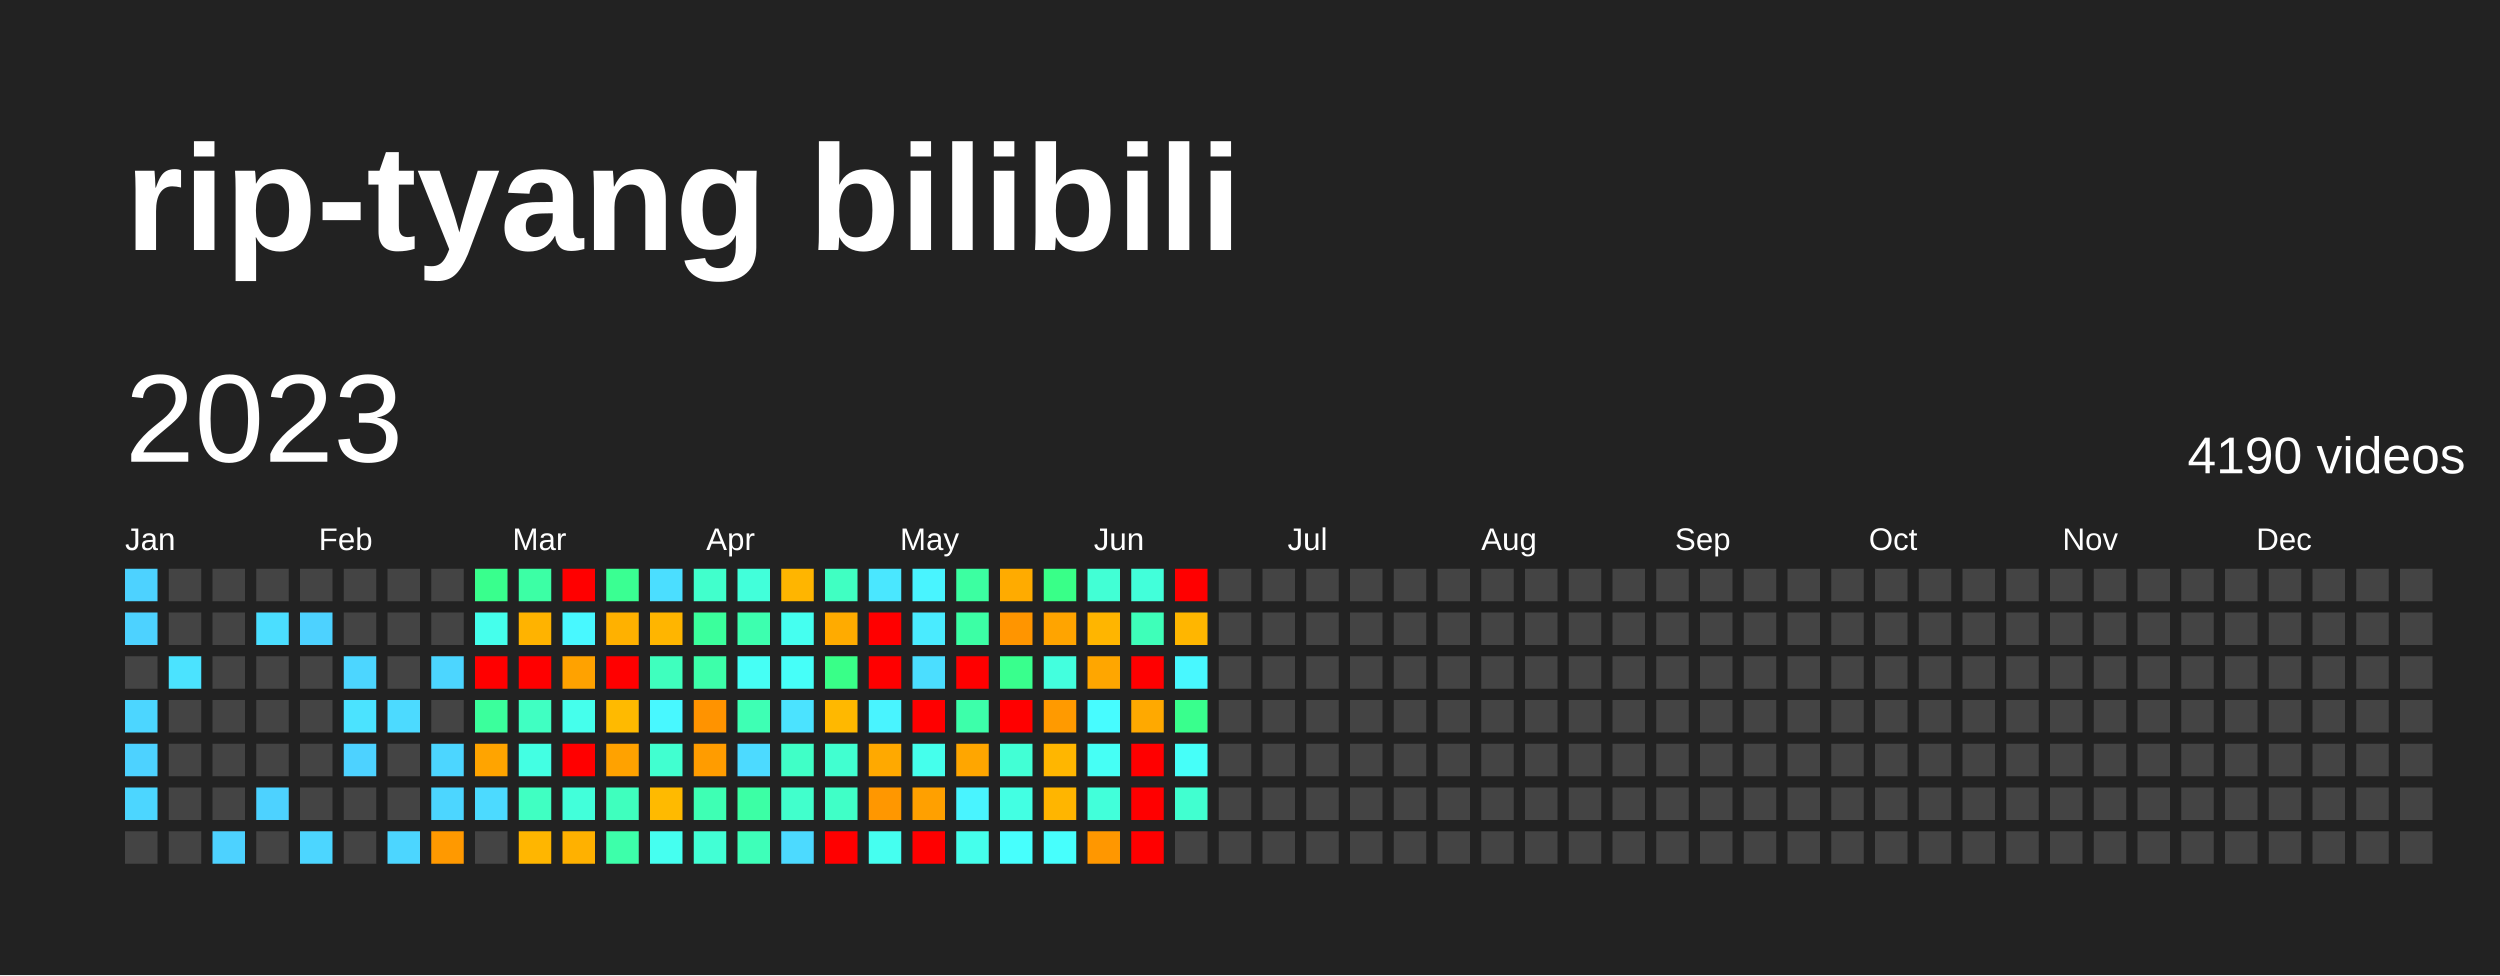
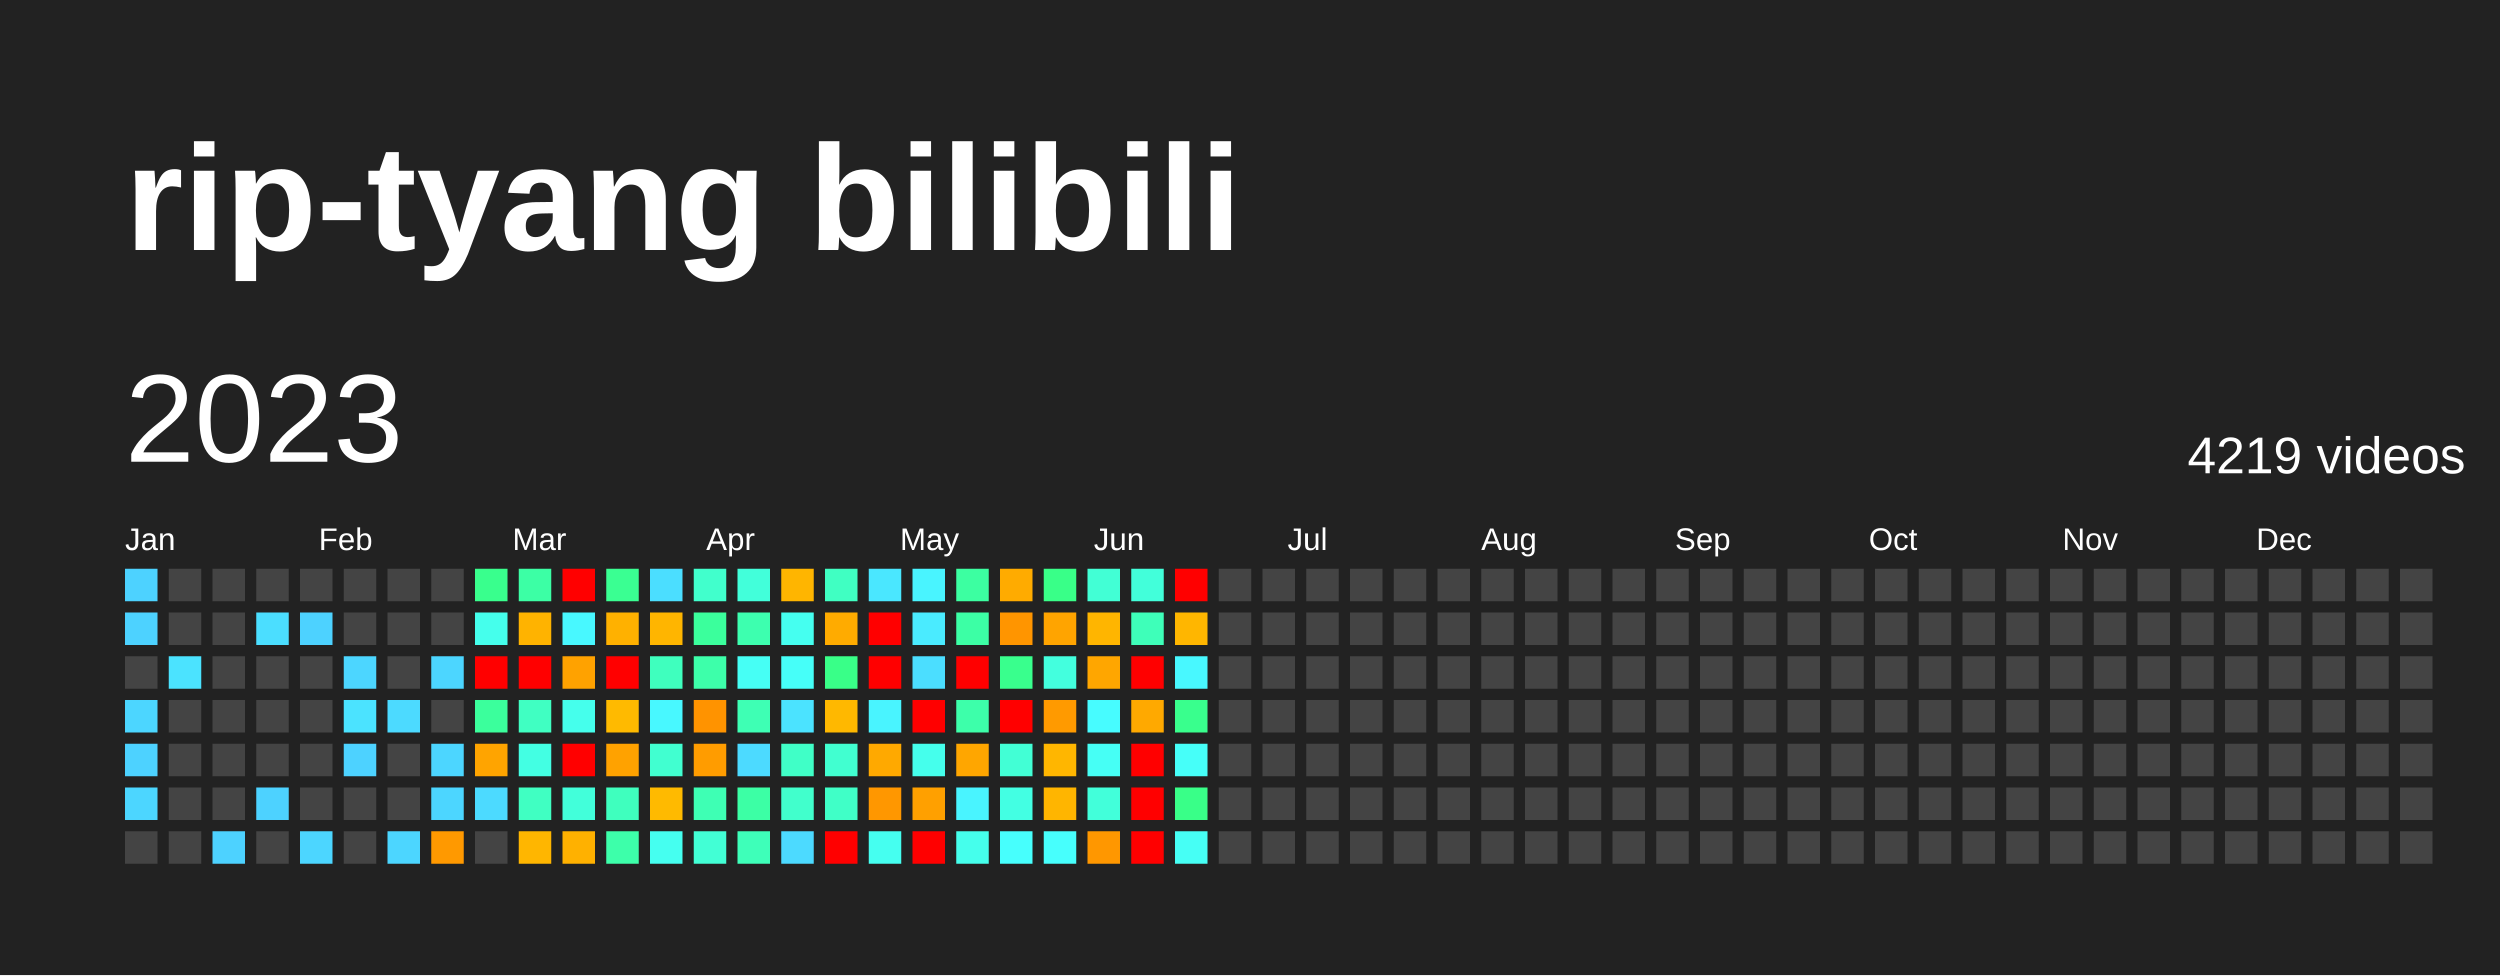
<svg xmlns="http://www.w3.org/2000/svg" baseProfile="full" height="78mm" version="1.1" viewBox="0,0,200,78" width="200mm">
  <defs />
  <rect fill="#222222" height="78" width="200" x="0" y="0" />
  <text fill="#FFFFFF" style="font-size:12px; font-family:Arial; font-weight:bold;" x="10" y="20">rip-tyang bilibili</text>
  <text dominant-baseline="hanging" fill="#FFFFFF" style="font-size:10.0px; font-family:Arial;" x="10" y="30">2023</text>
-   <text dominant-baseline="hanging" fill="#FFFFFF" style="font-size:4.125px; font-family:Arial;" x="175" y="35">4190 videos</text>
+   <text dominant-baseline="hanging" fill="#FFFFFF" style="font-size:4.125px; font-family:Arial;" x="175" y="35">4219 videos</text>
  <text fill="#FFFFFF" style="font-size:2.5px; font-family:Arial" x="10.0" y="44">Jan</text>
  <text fill="#FFFFFF" style="font-size:2.5px; font-family:Arial" x="25.5" y="44">Feb</text>
  <text fill="#FFFFFF" style="font-size:2.5px; font-family:Arial" x="41.0" y="44">Mar</text>
  <text fill="#FFFFFF" style="font-size:2.5px; font-family:Arial" x="56.5" y="44">Apr</text>
  <text fill="#FFFFFF" style="font-size:2.5px; font-family:Arial" x="72.0" y="44">May</text>
  <text fill="#FFFFFF" style="font-size:2.5px; font-family:Arial" x="87.5" y="44">Jun</text>
  <text fill="#FFFFFF" style="font-size:2.5px; font-family:Arial" x="103.0" y="44">Jul</text>
  <text fill="#FFFFFF" style="font-size:2.5px; font-family:Arial" x="118.5" y="44">Aug</text>
  <text fill="#FFFFFF" style="font-size:2.5px; font-family:Arial" x="134.0" y="44">Sep</text>
  <text fill="#FFFFFF" style="font-size:2.5px; font-family:Arial" x="149.5" y="44">Oct</text>
  <text fill="#FFFFFF" style="font-size:2.5px; font-family:Arial" x="165.0" y="44">Nov</text>
  <text fill="#FFFFFF" style="font-size:2.5px; font-family:Arial" x="180.5" y="44">Dec</text>
  <rect fill="#4dd2ff" height="2.6" width="2.6" x="10.0" y="45.5" />
  <rect fill="#4dd2ff" height="2.6" width="2.6" x="10.0" y="49.0" />
  <rect fill="#444444" height="2.6" width="2.6" x="10.0" y="52.5" />
  <rect fill="#4cd6ff" height="2.6" width="2.6" x="10.0" y="56.0" />
  <rect fill="#4dd2ff" height="2.6" width="2.6" x="10.0" y="59.5" />
  <rect fill="#4cd6ff" height="2.6" width="2.6" x="10.0" y="63.0" />
  <rect fill="#444444" height="2.6" width="2.6" x="10.0" y="66.5" />
  <rect fill="#444444" height="2.6" width="2.6" x="13.5" y="45.5" />
  <rect fill="#444444" height="2.6" width="2.6" x="13.5" y="49.0" />
  <rect fill="#4be3ff" height="2.6" width="2.6" x="13.5" y="52.5" />
  <rect fill="#444444" height="2.6" width="2.6" x="13.5" y="56.0" />
  <rect fill="#444444" height="2.6" width="2.6" x="13.5" y="59.5" />
  <rect fill="#444444" height="2.6" width="2.6" x="13.5" y="63.0" />
  <rect fill="#444444" height="2.6" width="2.6" x="13.5" y="66.5" />
  <rect fill="#444444" height="2.6" width="2.6" x="17.0" y="45.5" />
  <rect fill="#444444" height="2.6" width="2.6" x="17.0" y="49.0" />
  <rect fill="#444444" height="2.6" width="2.6" x="17.0" y="52.5" />
  <rect fill="#444444" height="2.6" width="2.6" x="17.0" y="56.0" />
  <rect fill="#444444" height="2.6" width="2.6" x="17.0" y="59.5" />
  <rect fill="#444444" height="2.6" width="2.6" x="17.0" y="63.0" />
  <rect fill="#4dd2ff" height="2.6" width="2.6" x="17.0" y="66.5" />
  <rect fill="#444444" height="2.6" width="2.6" x="20.5" y="45.5" />
  <rect fill="#4bdeff" height="2.6" width="2.6" x="20.5" y="49.0" />
  <rect fill="#444444" height="2.6" width="2.6" x="20.5" y="52.5" />
  <rect fill="#444444" height="2.6" width="2.6" x="20.5" y="56.0" />
  <rect fill="#444444" height="2.6" width="2.6" x="20.5" y="59.5" />
  <rect fill="#4dd2ff" height="2.6" width="2.6" x="20.5" y="63.0" />
  <rect fill="#444444" height="2.6" width="2.6" x="20.5" y="66.5" />
  <rect fill="#444444" height="2.6" width="2.6" x="24.0" y="45.5" />
  <rect fill="#4dd2ff" height="2.6" width="2.6" x="24.0" y="49.0" />
  <rect fill="#444444" height="2.6" width="2.6" x="24.0" y="52.5" />
  <rect fill="#444444" height="2.6" width="2.6" x="24.0" y="56.0" />
  <rect fill="#444444" height="2.6" width="2.6" x="24.0" y="59.5" />
  <rect fill="#444444" height="2.6" width="2.6" x="24.0" y="63.0" />
  <rect fill="#4cd6ff" height="2.6" width="2.6" x="24.0" y="66.5" />
  <rect fill="#444444" height="2.6" width="2.6" x="27.5" y="45.5" />
  <rect fill="#444444" height="2.6" width="2.6" x="27.5" y="49.0" />
  <rect fill="#4cd6ff" height="2.6" width="2.6" x="27.5" y="52.5" />
  <rect fill="#4be3ff" height="2.6" width="2.6" x="27.5" y="56.0" />
  <rect fill="#4dd2ff" height="2.6" width="2.6" x="27.5" y="59.5" />
  <rect fill="#444444" height="2.6" width="2.6" x="27.5" y="63.0" />
  <rect fill="#444444" height="2.6" width="2.6" x="27.5" y="66.5" />
  <rect fill="#444444" height="2.6" width="2.6" x="31.0" y="45.5" />
  <rect fill="#444444" height="2.6" width="2.6" x="31.0" y="49.0" />
  <rect fill="#444444" height="2.6" width="2.6" x="31.0" y="52.5" />
  <rect fill="#4cdaff" height="2.6" width="2.6" x="31.0" y="56.0" />
  <rect fill="#444444" height="2.6" width="2.6" x="31.0" y="59.5" />
  <rect fill="#444444" height="2.6" width="2.6" x="31.0" y="63.0" />
  <rect fill="#4cd6ff" height="2.6" width="2.6" x="31.0" y="66.5" />
  <rect fill="#444444" height="2.6" width="2.6" x="34.5" y="45.5" />
  <rect fill="#444444" height="2.6" width="2.6" x="34.5" y="49.0" />
  <rect fill="#4cd6ff" height="2.6" width="2.6" x="34.5" y="52.5" />
  <rect fill="#444444" height="2.6" width="2.6" x="34.5" y="56.0" />
  <rect fill="#4cd6ff" height="2.6" width="2.6" x="34.5" y="59.5" />
  <rect fill="#4cd6ff" height="2.6" width="2.6" x="34.5" y="63.0" />
  <rect fill="#ff9900" height="2.6" width="2.6" x="34.5" y="66.5" />
  <rect fill="#39ff8d" height="2.6" width="2.6" x="38.0" y="45.5" />
  <rect fill="#45ffec" height="2.6" width="2.6" x="38.0" y="49.0" />
  <rect fill="red" height="2.6" width="2.6" x="38.0" y="52.5" />
  <rect fill="#3bff9c" height="2.6" width="2.6" x="38.0" y="56.0" />
  <rect fill="#ffa400" height="2.6" width="2.6" x="38.0" y="59.5" />
  <rect fill="#4cdaff" height="2.6" width="2.6" x="38.0" y="63.0" />
  <rect fill="#444444" height="2.6" width="2.6" x="38.0" y="66.5" />
  <rect fill="#3cffa5" height="2.6" width="2.6" x="41.5" y="45.5" />
  <rect fill="#ffb300" height="2.6" width="2.6" x="41.5" y="49.0" />
  <rect fill="red" height="2.6" width="2.6" x="41.5" y="52.5" />
  <rect fill="#40ffc2" height="2.6" width="2.6" x="41.5" y="56.0" />
  <rect fill="#43ffe3" height="2.6" width="2.6" x="41.5" y="59.5" />
  <rect fill="#40ffc2" height="2.6" width="2.6" x="41.5" y="63.0" />
  <rect fill="#ffb600" height="2.6" width="2.6" x="41.5" y="66.5" />
  <rect fill="red" height="2.6" width="2.6" x="45.0" y="45.5" />
  <rect fill="#48f8ff" height="2.6" width="2.6" x="45.0" y="49.0" />
  <rect fill="#ffa200" height="2.6" width="2.6" x="45.0" y="52.5" />
  <rect fill="#45ffec" height="2.6" width="2.6" x="45.0" y="56.0" />
  <rect fill="red" height="2.6" width="2.6" x="45.0" y="59.5" />
  <rect fill="#42ffda" height="2.6" width="2.6" x="45.0" y="63.0" />
  <rect fill="#ffb100" height="2.6" width="2.6" x="45.0" y="66.5" />
  <rect fill="#3aff92" height="2.6" width="2.6" x="48.5" y="45.5" />
  <rect fill="#ffb100" height="2.6" width="2.6" x="48.5" y="49.0" />
  <rect fill="red" height="2.6" width="2.6" x="48.5" y="52.5" />
  <rect fill="#ffba00" height="2.6" width="2.6" x="48.5" y="56.0" />
  <rect fill="#ffa200" height="2.6" width="2.6" x="48.5" y="59.5" />
  <rect fill="#3fffbe" height="2.6" width="2.6" x="48.5" y="63.0" />
  <rect fill="#3dffaa" height="2.6" width="2.6" x="48.5" y="66.5" />
  <rect fill="#4bdeff" height="2.6" width="2.6" x="52.0" y="45.5" />
  <rect fill="#ffb500" height="2.6" width="2.6" x="52.0" y="49.0" />
  <rect fill="#3fffbe" height="2.6" width="2.6" x="52.0" y="52.5" />
  <rect fill="#48f8ff" height="2.6" width="2.6" x="52.0" y="56.0" />
  <rect fill="#41ffd0" height="2.6" width="2.6" x="52.0" y="59.5" />
  <rect fill="#ffba00" height="2.6" width="2.6" x="52.0" y="63.0" />
  <rect fill="#45fff0" height="2.6" width="2.6" x="52.0" y="66.5" />
  <rect fill="#41ffcc" height="2.6" width="2.6" x="55.5" y="45.5" />
  <rect fill="#3bff9c" height="2.6" width="2.6" x="55.5" y="49.0" />
  <rect fill="#3dffaa" height="2.6" width="2.6" x="55.5" y="52.5" />
  <rect fill="#ff9300" height="2.6" width="2.6" x="55.5" y="56.0" />
  <rect fill="#ff9c00" height="2.6" width="2.6" x="55.5" y="59.5" />
  <rect fill="#3effb4" height="2.6" width="2.6" x="55.5" y="63.0" />
  <rect fill="#42ffd5" height="2.6" width="2.6" x="55.5" y="66.5" />
  <rect fill="#42ffda" height="2.6" width="2.6" x="59.0" y="45.5" />
  <rect fill="#3dffaf" height="2.6" width="2.6" x="59.0" y="49.0" />
  <rect fill="#46fff5" height="2.6" width="2.6" x="59.0" y="52.5" />
  <rect fill="#3effb4" height="2.6" width="2.6" x="59.0" y="56.0" />
  <rect fill="#4cdaff" height="2.6" width="2.6" x="59.0" y="59.5" />
  <rect fill="#3cffa5" height="2.6" width="2.6" x="59.0" y="63.0" />
  <rect fill="#3effb9" height="2.6" width="2.6" x="59.0" y="66.5" />
  <rect fill="#ffb500" height="2.6" width="2.6" x="62.5" y="45.5" />
  <rect fill="#45fff0" height="2.6" width="2.6" x="62.5" y="49.0" />
  <rect fill="#46fff9" height="2.6" width="2.6" x="62.5" y="52.5" />
  <rect fill="#4be3ff" height="2.6" width="2.6" x="62.5" y="56.0" />
  <rect fill="#40ffc7" height="2.6" width="2.6" x="62.5" y="59.5" />
  <rect fill="#41ffcc" height="2.6" width="2.6" x="62.5" y="63.0" />
  <rect fill="#4cdaff" height="2.6" width="2.6" x="62.5" y="66.5" />
  <rect fill="#40ffc2" height="2.6" width="2.6" x="66.0" y="45.5" />
  <rect fill="#ffab00" height="2.6" width="2.6" x="66.0" y="49.0" />
  <rect fill="#39ff88" height="2.6" width="2.6" x="66.0" y="52.5" />
  <rect fill="#ffb800" height="2.6" width="2.6" x="66.0" y="56.0" />
  <rect fill="#41ffd0" height="2.6" width="2.6" x="66.0" y="59.5" />
  <rect fill="#40ffc7" height="2.6" width="2.6" x="66.0" y="63.0" />
  <rect fill="red" height="2.6" width="2.6" x="66.0" y="66.5" />
  <rect fill="#4ae7ff" height="2.6" width="2.6" x="69.5" y="45.5" />
  <rect fill="red" height="2.6" width="2.6" x="69.5" y="49.0" />
  <rect fill="red" height="2.6" width="2.6" x="69.5" y="52.5" />
  <rect fill="#49f4ff" height="2.6" width="2.6" x="69.5" y="56.0" />
  <rect fill="#ffa900" height="2.6" width="2.6" x="69.5" y="59.5" />
  <rect fill="#ff9700" height="2.6" width="2.6" x="69.5" y="63.0" />
  <rect fill="#45fff0" height="2.6" width="2.6" x="69.5" y="66.5" />
  <rect fill="#49f4ff" height="2.6" width="2.6" x="73.0" y="45.5" />
  <rect fill="#4aebff" height="2.6" width="2.6" x="73.0" y="49.0" />
  <rect fill="#4bdeff" height="2.6" width="2.6" x="73.0" y="52.5" />
  <rect fill="red" height="2.6" width="2.6" x="73.0" y="56.0" />
  <rect fill="#45ffec" height="2.6" width="2.6" x="73.0" y="59.5" />
  <rect fill="#ffa000" height="2.6" width="2.6" x="73.0" y="63.0" />
  <rect fill="red" height="2.6" width="2.6" x="73.0" y="66.5" />
  <rect fill="#3cffa1" height="2.6" width="2.6" x="76.5" y="45.5" />
  <rect fill="#3cffa5" height="2.6" width="2.6" x="76.5" y="49.0" />
  <rect fill="red" height="2.6" width="2.6" x="76.5" y="52.5" />
  <rect fill="#3dffaa" height="2.6" width="2.6" x="76.5" y="56.0" />
  <rect fill="#ffa600" height="2.6" width="2.6" x="76.5" y="59.5" />
  <rect fill="#49f4ff" height="2.6" width="2.6" x="76.5" y="63.0" />
  <rect fill="#45ffec" height="2.6" width="2.6" x="76.5" y="66.5" />
  <rect fill="#ffab00" height="2.6" width="2.6" x="80.0" y="45.5" />
  <rect fill="#ff9500" height="2.6" width="2.6" x="80.0" y="49.0" />
  <rect fill="#39ff8d" height="2.6" width="2.6" x="80.0" y="52.5" />
  <rect fill="red" height="2.6" width="2.6" x="80.0" y="56.0" />
  <rect fill="#42ffd5" height="2.6" width="2.6" x="80.0" y="59.5" />
  <rect fill="#43ffe3" height="2.6" width="2.6" x="80.0" y="63.0" />
  <rect fill="#47fffd" height="2.6" width="2.6" x="80.0" y="66.5" />
  <rect fill="#39ff88" height="2.6" width="2.6" x="83.5" y="45.5" />
  <rect fill="#ffa400" height="2.6" width="2.6" x="83.5" y="49.0" />
  <rect fill="#43ffde" height="2.6" width="2.6" x="83.5" y="52.5" />
  <rect fill="#ff9a00" height="2.6" width="2.6" x="83.5" y="56.0" />
  <rect fill="#ffb600" height="2.6" width="2.6" x="83.5" y="59.5" />
  <rect fill="#ffb500" height="2.6" width="2.6" x="83.5" y="63.0" />
  <rect fill="#47fffd" height="2.6" width="2.6" x="83.5" y="66.5" />
  <rect fill="#42ffd5" height="2.6" width="2.6" x="87.0" y="45.5" />
  <rect fill="#ffb500" height="2.6" width="2.6" x="87.0" y="49.0" />
  <rect fill="#ffa600" height="2.6" width="2.6" x="87.0" y="52.5" />
  <rect fill="#47fcff" height="2.6" width="2.6" x="87.0" y="56.0" />
  <rect fill="#46fff5" height="2.6" width="2.6" x="87.0" y="59.5" />
  <rect fill="#42ffda" height="2.6" width="2.6" x="87.0" y="63.0" />
  <rect fill="#ff9700" height="2.6" width="2.6" x="87.0" y="66.5" />
  <rect fill="#42ffda" height="2.6" width="2.6" x="90.5" y="45.5" />
  <rect fill="#3effb9" height="2.6" width="2.6" x="90.5" y="49.0" />
  <rect fill="red" height="2.6" width="2.6" x="90.5" y="52.5" />
  <rect fill="#ffa900" height="2.6" width="2.6" x="90.5" y="56.0" />
  <rect fill="red" height="2.6" width="2.6" x="90.5" y="59.5" />
  <rect fill="red" height="2.6" width="2.6" x="90.5" y="63.0" />
  <rect fill="red" height="2.6" width="2.6" x="90.5" y="66.5" />
  <rect fill="red" height="2.6" width="2.6" x="94.0" y="45.5" />
  <rect fill="#ffb600" height="2.6" width="2.6" x="94.0" y="49.0" />
  <rect fill="#48f8ff" height="2.6" width="2.6" x="94.0" y="52.5" />
  <rect fill="#39ff8d" height="2.6" width="2.6" x="94.0" y="56.0" />
  <rect fill="#46fff9" height="2.6" width="2.6" x="94.0" y="59.5" />
-   <rect fill="#41ffd0" height="2.6" width="2.6" x="94.0" y="63.0" />
-   <rect fill="#444444" height="2.6" width="2.6" x="94.0" y="66.5" />
+   <rect fill="#39ff88" height="2.6" width="2.6" x="94.0" y="63.0" />
+   <rect fill="#46fff5" height="2.6" width="2.6" x="94.0" y="66.5" />
  <rect fill="#444444" height="2.6" width="2.6" x="97.5" y="45.5" />
  <rect fill="#444444" height="2.6" width="2.6" x="97.5" y="49.0" />
  <rect fill="#444444" height="2.6" width="2.6" x="97.5" y="52.5" />
  <rect fill="#444444" height="2.6" width="2.6" x="97.5" y="56.0" />
  <rect fill="#444444" height="2.6" width="2.6" x="97.5" y="59.5" />
  <rect fill="#444444" height="2.6" width="2.6" x="97.5" y="63.0" />
  <rect fill="#444444" height="2.6" width="2.6" x="97.5" y="66.5" />
  <rect fill="#444444" height="2.6" width="2.6" x="101.0" y="45.5" />
  <rect fill="#444444" height="2.6" width="2.6" x="101.0" y="49.0" />
  <rect fill="#444444" height="2.6" width="2.6" x="101.0" y="52.5" />
  <rect fill="#444444" height="2.6" width="2.6" x="101.0" y="56.0" />
  <rect fill="#444444" height="2.6" width="2.6" x="101.0" y="59.5" />
  <rect fill="#444444" height="2.6" width="2.6" x="101.0" y="63.0" />
  <rect fill="#444444" height="2.6" width="2.6" x="101.0" y="66.5" />
  <rect fill="#444444" height="2.6" width="2.6" x="104.5" y="45.5" />
  <rect fill="#444444" height="2.6" width="2.6" x="104.5" y="49.0" />
  <rect fill="#444444" height="2.6" width="2.6" x="104.5" y="52.5" />
  <rect fill="#444444" height="2.6" width="2.6" x="104.5" y="56.0" />
  <rect fill="#444444" height="2.6" width="2.6" x="104.5" y="59.5" />
  <rect fill="#444444" height="2.6" width="2.6" x="104.5" y="63.0" />
  <rect fill="#444444" height="2.6" width="2.6" x="104.5" y="66.5" />
  <rect fill="#444444" height="2.6" width="2.6" x="108.0" y="45.5" />
  <rect fill="#444444" height="2.6" width="2.6" x="108.0" y="49.0" />
  <rect fill="#444444" height="2.6" width="2.6" x="108.0" y="52.5" />
  <rect fill="#444444" height="2.6" width="2.6" x="108.0" y="56.0" />
  <rect fill="#444444" height="2.6" width="2.6" x="108.0" y="59.5" />
  <rect fill="#444444" height="2.6" width="2.6" x="108.0" y="63.0" />
  <rect fill="#444444" height="2.6" width="2.6" x="108.0" y="66.5" />
  <rect fill="#444444" height="2.6" width="2.6" x="111.5" y="45.5" />
  <rect fill="#444444" height="2.6" width="2.6" x="111.5" y="49.0" />
  <rect fill="#444444" height="2.6" width="2.6" x="111.5" y="52.5" />
  <rect fill="#444444" height="2.6" width="2.6" x="111.5" y="56.0" />
  <rect fill="#444444" height="2.6" width="2.6" x="111.5" y="59.5" />
  <rect fill="#444444" height="2.6" width="2.6" x="111.5" y="63.0" />
  <rect fill="#444444" height="2.6" width="2.6" x="111.5" y="66.5" />
  <rect fill="#444444" height="2.6" width="2.6" x="115.0" y="45.5" />
  <rect fill="#444444" height="2.6" width="2.6" x="115.0" y="49.0" />
  <rect fill="#444444" height="2.6" width="2.6" x="115.0" y="52.5" />
  <rect fill="#444444" height="2.6" width="2.6" x="115.0" y="56.0" />
  <rect fill="#444444" height="2.6" width="2.6" x="115.0" y="59.5" />
  <rect fill="#444444" height="2.6" width="2.6" x="115.0" y="63.0" />
  <rect fill="#444444" height="2.6" width="2.6" x="115.0" y="66.5" />
  <rect fill="#444444" height="2.6" width="2.6" x="118.5" y="45.5" />
  <rect fill="#444444" height="2.6" width="2.6" x="118.5" y="49.0" />
  <rect fill="#444444" height="2.6" width="2.6" x="118.5" y="52.5" />
  <rect fill="#444444" height="2.6" width="2.6" x="118.5" y="56.0" />
  <rect fill="#444444" height="2.6" width="2.6" x="118.5" y="59.5" />
  <rect fill="#444444" height="2.6" width="2.6" x="118.5" y="63.0" />
  <rect fill="#444444" height="2.6" width="2.6" x="118.5" y="66.5" />
  <rect fill="#444444" height="2.6" width="2.6" x="122.0" y="45.5" />
  <rect fill="#444444" height="2.6" width="2.6" x="122.0" y="49.0" />
  <rect fill="#444444" height="2.6" width="2.6" x="122.0" y="52.5" />
  <rect fill="#444444" height="2.6" width="2.6" x="122.0" y="56.0" />
  <rect fill="#444444" height="2.6" width="2.6" x="122.0" y="59.5" />
  <rect fill="#444444" height="2.6" width="2.6" x="122.0" y="63.0" />
  <rect fill="#444444" height="2.6" width="2.6" x="122.0" y="66.5" />
  <rect fill="#444444" height="2.6" width="2.6" x="125.5" y="45.5" />
  <rect fill="#444444" height="2.6" width="2.6" x="125.5" y="49.0" />
  <rect fill="#444444" height="2.6" width="2.6" x="125.5" y="52.5" />
  <rect fill="#444444" height="2.6" width="2.6" x="125.5" y="56.0" />
  <rect fill="#444444" height="2.6" width="2.6" x="125.5" y="59.5" />
  <rect fill="#444444" height="2.6" width="2.6" x="125.5" y="63.0" />
  <rect fill="#444444" height="2.6" width="2.6" x="125.5" y="66.5" />
  <rect fill="#444444" height="2.6" width="2.6" x="129.0" y="45.5" />
  <rect fill="#444444" height="2.6" width="2.6" x="129.0" y="49.0" />
  <rect fill="#444444" height="2.6" width="2.6" x="129.0" y="52.5" />
  <rect fill="#444444" height="2.6" width="2.6" x="129.0" y="56.0" />
  <rect fill="#444444" height="2.6" width="2.6" x="129.0" y="59.5" />
  <rect fill="#444444" height="2.6" width="2.6" x="129.0" y="63.0" />
  <rect fill="#444444" height="2.6" width="2.6" x="129.0" y="66.5" />
  <rect fill="#444444" height="2.6" width="2.6" x="132.5" y="45.5" />
  <rect fill="#444444" height="2.6" width="2.6" x="132.5" y="49.0" />
  <rect fill="#444444" height="2.6" width="2.6" x="132.5" y="52.5" />
  <rect fill="#444444" height="2.6" width="2.6" x="132.5" y="56.0" />
  <rect fill="#444444" height="2.6" width="2.6" x="132.5" y="59.5" />
  <rect fill="#444444" height="2.6" width="2.6" x="132.5" y="63.0" />
  <rect fill="#444444" height="2.6" width="2.6" x="132.5" y="66.5" />
  <rect fill="#444444" height="2.6" width="2.6" x="136.0" y="45.5" />
  <rect fill="#444444" height="2.6" width="2.6" x="136.0" y="49.0" />
  <rect fill="#444444" height="2.6" width="2.6" x="136.0" y="52.5" />
  <rect fill="#444444" height="2.6" width="2.6" x="136.0" y="56.0" />
  <rect fill="#444444" height="2.6" width="2.6" x="136.0" y="59.5" />
  <rect fill="#444444" height="2.6" width="2.6" x="136.0" y="63.0" />
  <rect fill="#444444" height="2.6" width="2.6" x="136.0" y="66.5" />
  <rect fill="#444444" height="2.6" width="2.6" x="139.5" y="45.5" />
  <rect fill="#444444" height="2.6" width="2.6" x="139.5" y="49.0" />
  <rect fill="#444444" height="2.6" width="2.6" x="139.5" y="52.5" />
  <rect fill="#444444" height="2.6" width="2.6" x="139.5" y="56.0" />
  <rect fill="#444444" height="2.6" width="2.6" x="139.5" y="59.5" />
  <rect fill="#444444" height="2.6" width="2.6" x="139.5" y="63.0" />
  <rect fill="#444444" height="2.6" width="2.6" x="139.5" y="66.5" />
  <rect fill="#444444" height="2.6" width="2.6" x="143.0" y="45.5" />
  <rect fill="#444444" height="2.6" width="2.6" x="143.0" y="49.0" />
  <rect fill="#444444" height="2.6" width="2.6" x="143.0" y="52.5" />
  <rect fill="#444444" height="2.6" width="2.6" x="143.0" y="56.0" />
  <rect fill="#444444" height="2.6" width="2.6" x="143.0" y="59.5" />
  <rect fill="#444444" height="2.6" width="2.6" x="143.0" y="63.0" />
  <rect fill="#444444" height="2.6" width="2.6" x="143.0" y="66.5" />
  <rect fill="#444444" height="2.6" width="2.6" x="146.5" y="45.5" />
  <rect fill="#444444" height="2.6" width="2.6" x="146.5" y="49.0" />
  <rect fill="#444444" height="2.6" width="2.6" x="146.5" y="52.5" />
  <rect fill="#444444" height="2.6" width="2.6" x="146.5" y="56.0" />
  <rect fill="#444444" height="2.6" width="2.6" x="146.5" y="59.5" />
  <rect fill="#444444" height="2.6" width="2.6" x="146.5" y="63.0" />
  <rect fill="#444444" height="2.6" width="2.6" x="146.5" y="66.5" />
  <rect fill="#444444" height="2.6" width="2.6" x="150.0" y="45.5" />
  <rect fill="#444444" height="2.6" width="2.6" x="150.0" y="49.0" />
  <rect fill="#444444" height="2.6" width="2.6" x="150.0" y="52.5" />
  <rect fill="#444444" height="2.6" width="2.6" x="150.0" y="56.0" />
  <rect fill="#444444" height="2.6" width="2.6" x="150.0" y="59.5" />
  <rect fill="#444444" height="2.6" width="2.6" x="150.0" y="63.0" />
  <rect fill="#444444" height="2.6" width="2.6" x="150.0" y="66.5" />
  <rect fill="#444444" height="2.6" width="2.6" x="153.5" y="45.5" />
  <rect fill="#444444" height="2.6" width="2.6" x="153.5" y="49.0" />
  <rect fill="#444444" height="2.6" width="2.6" x="153.5" y="52.5" />
  <rect fill="#444444" height="2.6" width="2.6" x="153.5" y="56.0" />
  <rect fill="#444444" height="2.6" width="2.6" x="153.5" y="59.5" />
  <rect fill="#444444" height="2.6" width="2.6" x="153.5" y="63.0" />
  <rect fill="#444444" height="2.6" width="2.6" x="153.5" y="66.5" />
  <rect fill="#444444" height="2.6" width="2.6" x="157.0" y="45.5" />
  <rect fill="#444444" height="2.6" width="2.6" x="157.0" y="49.0" />
  <rect fill="#444444" height="2.6" width="2.6" x="157.0" y="52.5" />
  <rect fill="#444444" height="2.6" width="2.6" x="157.0" y="56.0" />
  <rect fill="#444444" height="2.6" width="2.6" x="157.0" y="59.5" />
  <rect fill="#444444" height="2.6" width="2.6" x="157.0" y="63.0" />
  <rect fill="#444444" height="2.6" width="2.6" x="157.0" y="66.5" />
  <rect fill="#444444" height="2.6" width="2.6" x="160.5" y="45.5" />
  <rect fill="#444444" height="2.6" width="2.6" x="160.5" y="49.0" />
  <rect fill="#444444" height="2.6" width="2.6" x="160.5" y="52.5" />
  <rect fill="#444444" height="2.6" width="2.6" x="160.5" y="56.0" />
  <rect fill="#444444" height="2.6" width="2.6" x="160.5" y="59.5" />
  <rect fill="#444444" height="2.6" width="2.6" x="160.5" y="63.0" />
  <rect fill="#444444" height="2.6" width="2.6" x="160.5" y="66.5" />
  <rect fill="#444444" height="2.6" width="2.6" x="164.0" y="45.5" />
  <rect fill="#444444" height="2.6" width="2.6" x="164.0" y="49.0" />
  <rect fill="#444444" height="2.6" width="2.6" x="164.0" y="52.5" />
  <rect fill="#444444" height="2.6" width="2.6" x="164.0" y="56.0" />
  <rect fill="#444444" height="2.6" width="2.6" x="164.0" y="59.5" />
  <rect fill="#444444" height="2.6" width="2.6" x="164.0" y="63.0" />
  <rect fill="#444444" height="2.6" width="2.6" x="164.0" y="66.5" />
  <rect fill="#444444" height="2.6" width="2.6" x="167.5" y="45.5" />
  <rect fill="#444444" height="2.6" width="2.6" x="167.5" y="49.0" />
  <rect fill="#444444" height="2.6" width="2.6" x="167.5" y="52.5" />
  <rect fill="#444444" height="2.6" width="2.6" x="167.5" y="56.0" />
  <rect fill="#444444" height="2.6" width="2.6" x="167.5" y="59.5" />
  <rect fill="#444444" height="2.6" width="2.6" x="167.5" y="63.0" />
  <rect fill="#444444" height="2.6" width="2.6" x="167.5" y="66.5" />
  <rect fill="#444444" height="2.6" width="2.6" x="171.0" y="45.5" />
  <rect fill="#444444" height="2.6" width="2.6" x="171.0" y="49.0" />
  <rect fill="#444444" height="2.6" width="2.6" x="171.0" y="52.5" />
  <rect fill="#444444" height="2.6" width="2.6" x="171.0" y="56.0" />
  <rect fill="#444444" height="2.6" width="2.6" x="171.0" y="59.5" />
  <rect fill="#444444" height="2.6" width="2.6" x="171.0" y="63.0" />
  <rect fill="#444444" height="2.6" width="2.6" x="171.0" y="66.5" />
  <rect fill="#444444" height="2.6" width="2.6" x="174.5" y="45.5" />
  <rect fill="#444444" height="2.6" width="2.6" x="174.5" y="49.0" />
  <rect fill="#444444" height="2.6" width="2.6" x="174.5" y="52.5" />
  <rect fill="#444444" height="2.6" width="2.6" x="174.5" y="56.0" />
  <rect fill="#444444" height="2.6" width="2.6" x="174.5" y="59.5" />
  <rect fill="#444444" height="2.6" width="2.6" x="174.5" y="63.0" />
  <rect fill="#444444" height="2.6" width="2.6" x="174.5" y="66.5" />
  <rect fill="#444444" height="2.6" width="2.6" x="178.0" y="45.5" />
  <rect fill="#444444" height="2.6" width="2.6" x="178.0" y="49.0" />
  <rect fill="#444444" height="2.6" width="2.6" x="178.0" y="52.5" />
  <rect fill="#444444" height="2.6" width="2.6" x="178.0" y="56.0" />
  <rect fill="#444444" height="2.6" width="2.6" x="178.0" y="59.5" />
  <rect fill="#444444" height="2.6" width="2.6" x="178.0" y="63.0" />
  <rect fill="#444444" height="2.6" width="2.6" x="178.0" y="66.5" />
  <rect fill="#444444" height="2.6" width="2.6" x="181.5" y="45.5" />
  <rect fill="#444444" height="2.6" width="2.6" x="181.5" y="49.0" />
  <rect fill="#444444" height="2.6" width="2.6" x="181.5" y="52.5" />
  <rect fill="#444444" height="2.6" width="2.6" x="181.5" y="56.0" />
  <rect fill="#444444" height="2.6" width="2.6" x="181.5" y="59.5" />
  <rect fill="#444444" height="2.6" width="2.6" x="181.5" y="63.0" />
  <rect fill="#444444" height="2.6" width="2.6" x="181.5" y="66.5" />
  <rect fill="#444444" height="2.6" width="2.6" x="185.0" y="45.5" />
  <rect fill="#444444" height="2.6" width="2.6" x="185.0" y="49.0" />
  <rect fill="#444444" height="2.6" width="2.6" x="185.0" y="52.5" />
  <rect fill="#444444" height="2.6" width="2.6" x="185.0" y="56.0" />
  <rect fill="#444444" height="2.6" width="2.6" x="185.0" y="59.5" />
  <rect fill="#444444" height="2.6" width="2.6" x="185.0" y="63.0" />
  <rect fill="#444444" height="2.6" width="2.6" x="185.0" y="66.5" />
  <rect fill="#444444" height="2.6" width="2.6" x="188.5" y="45.5" />
  <rect fill="#444444" height="2.6" width="2.6" x="188.5" y="49.0" />
  <rect fill="#444444" height="2.6" width="2.6" x="188.5" y="52.5" />
  <rect fill="#444444" height="2.6" width="2.6" x="188.5" y="56.0" />
  <rect fill="#444444" height="2.6" width="2.6" x="188.5" y="59.5" />
  <rect fill="#444444" height="2.6" width="2.6" x="188.5" y="63.0" />
  <rect fill="#444444" height="2.6" width="2.6" x="188.5" y="66.5" />
  <rect fill="#444444" height="2.6" width="2.6" x="192.0" y="45.5" />
  <rect fill="#444444" height="2.6" width="2.6" x="192.0" y="49.0" />
  <rect fill="#444444" height="2.6" width="2.6" x="192.0" y="52.5" />
  <rect fill="#444444" height="2.6" width="2.6" x="192.0" y="56.0" />
  <rect fill="#444444" height="2.6" width="2.6" x="192.0" y="59.5" />
  <rect fill="#444444" height="2.6" width="2.6" x="192.0" y="63.0" />
  <rect fill="#444444" height="2.6" width="2.6" x="192.0" y="66.5" />
</svg>
